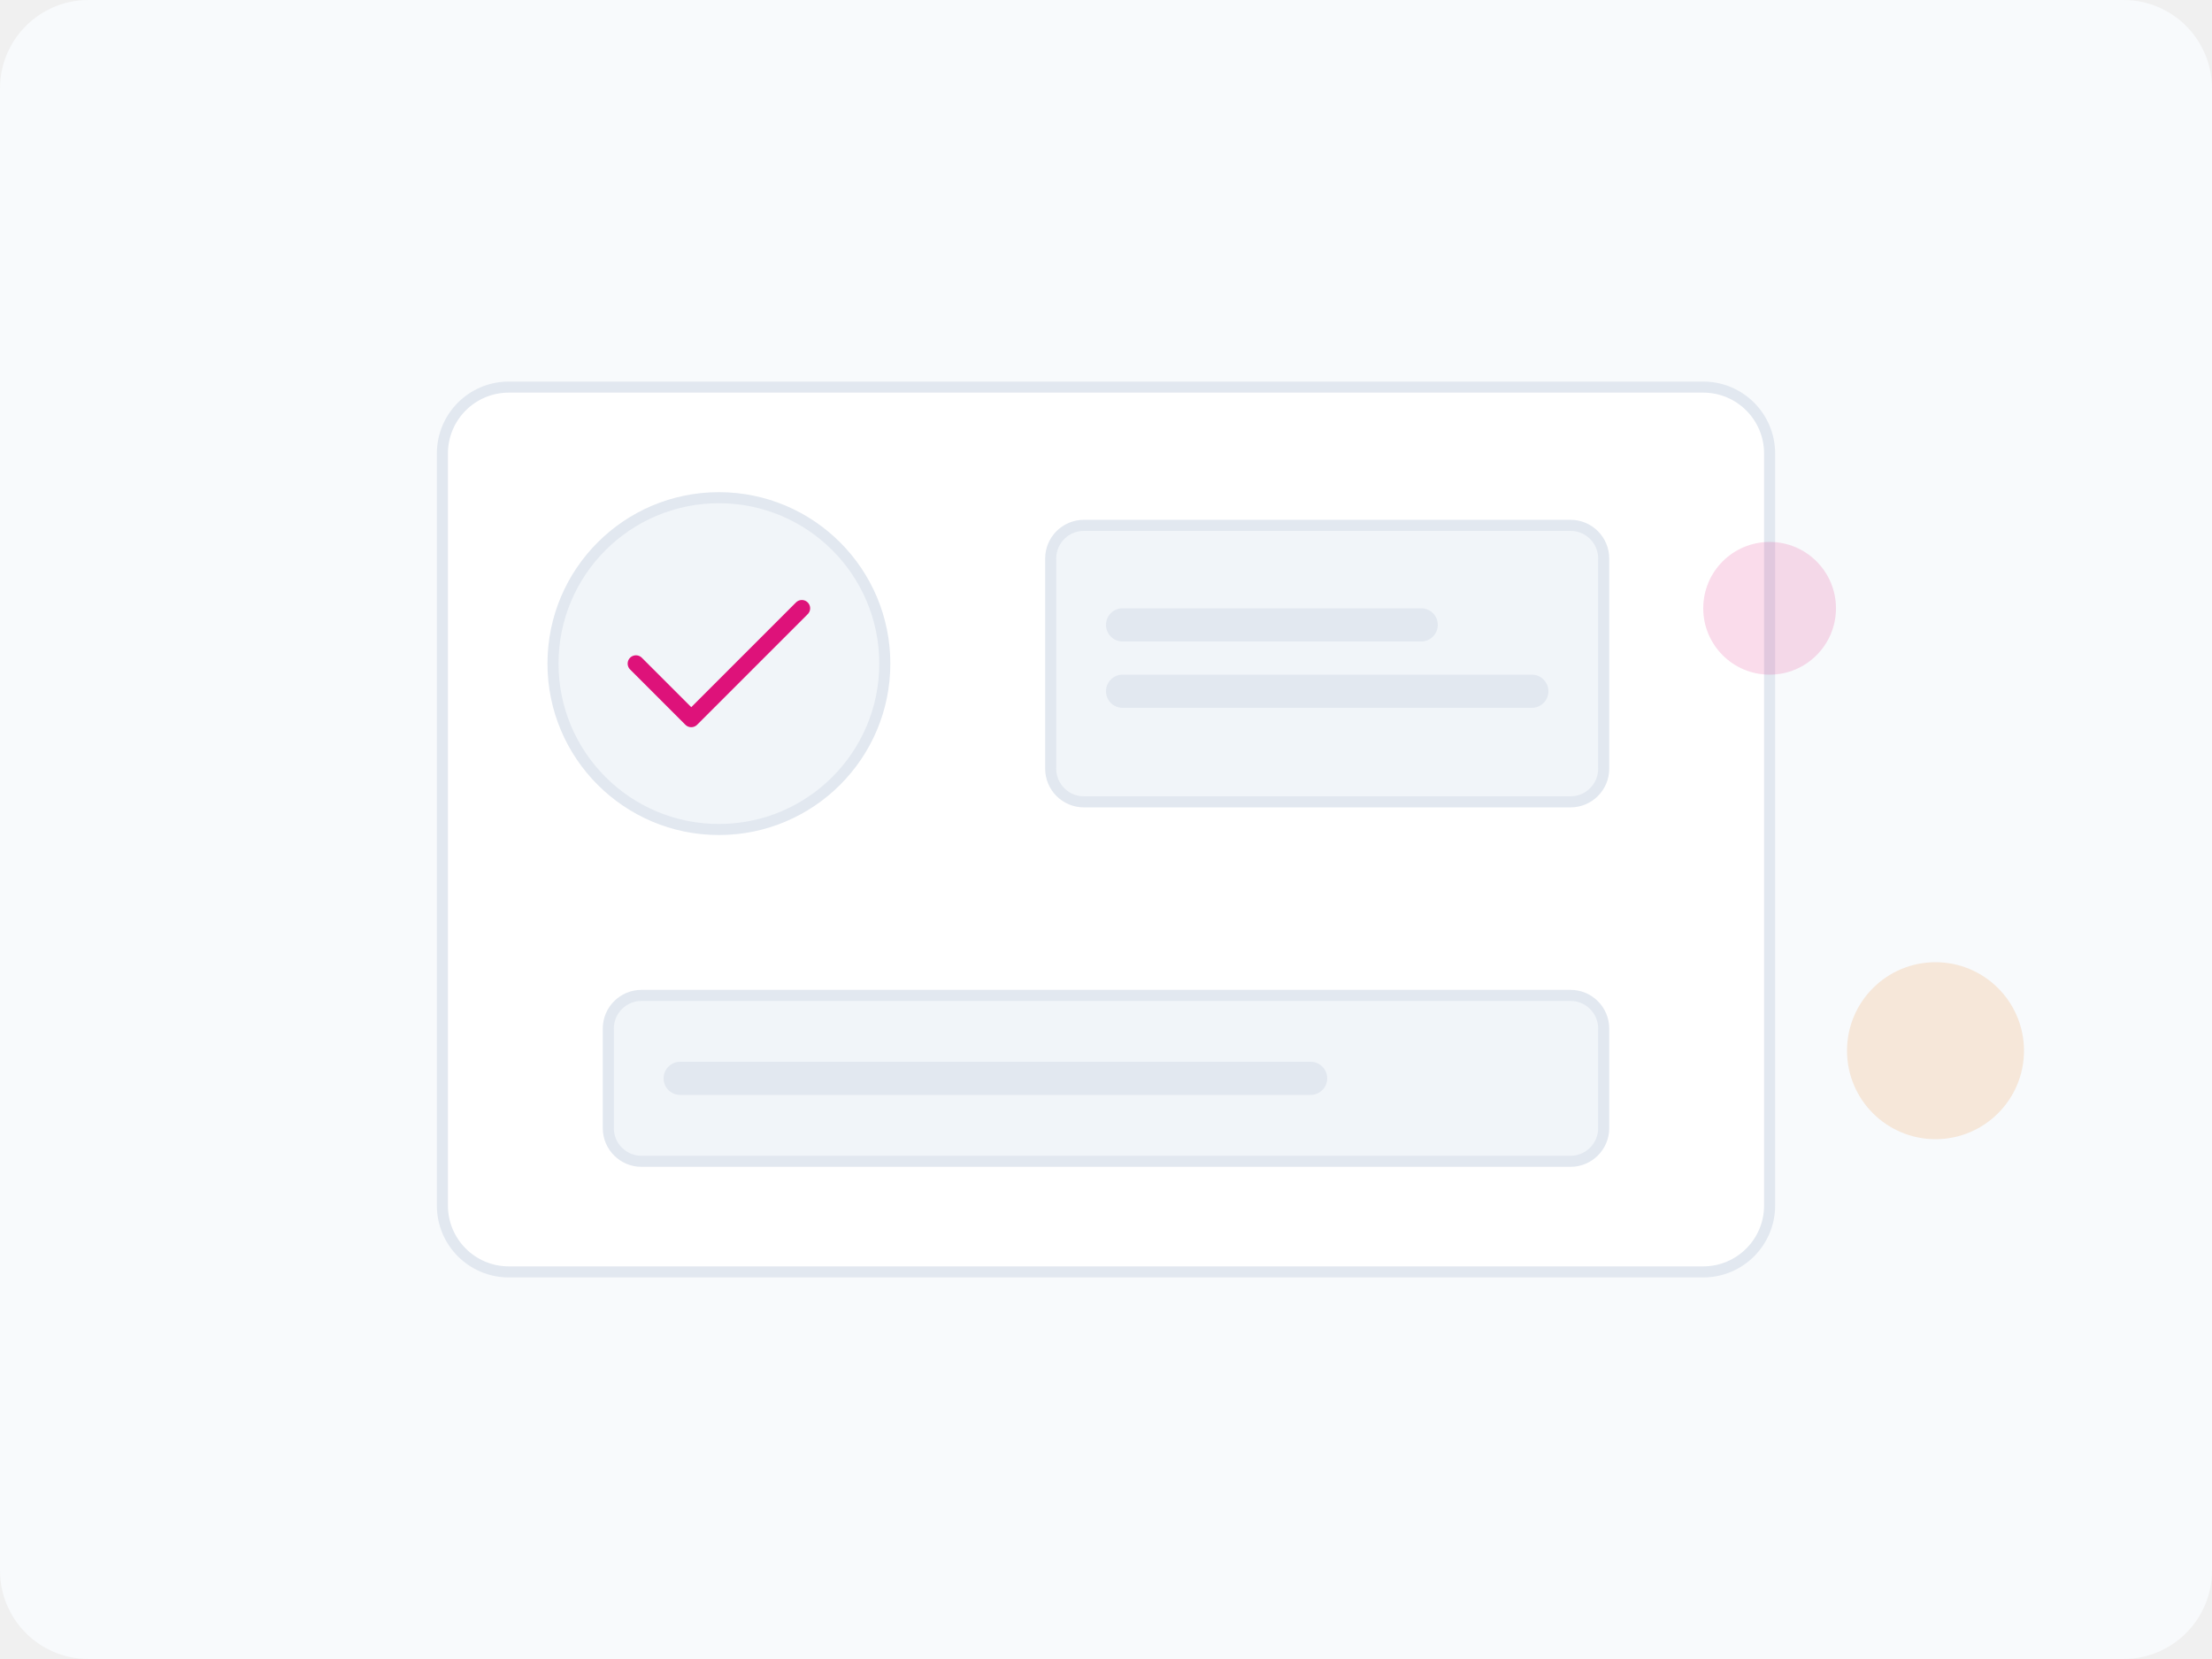
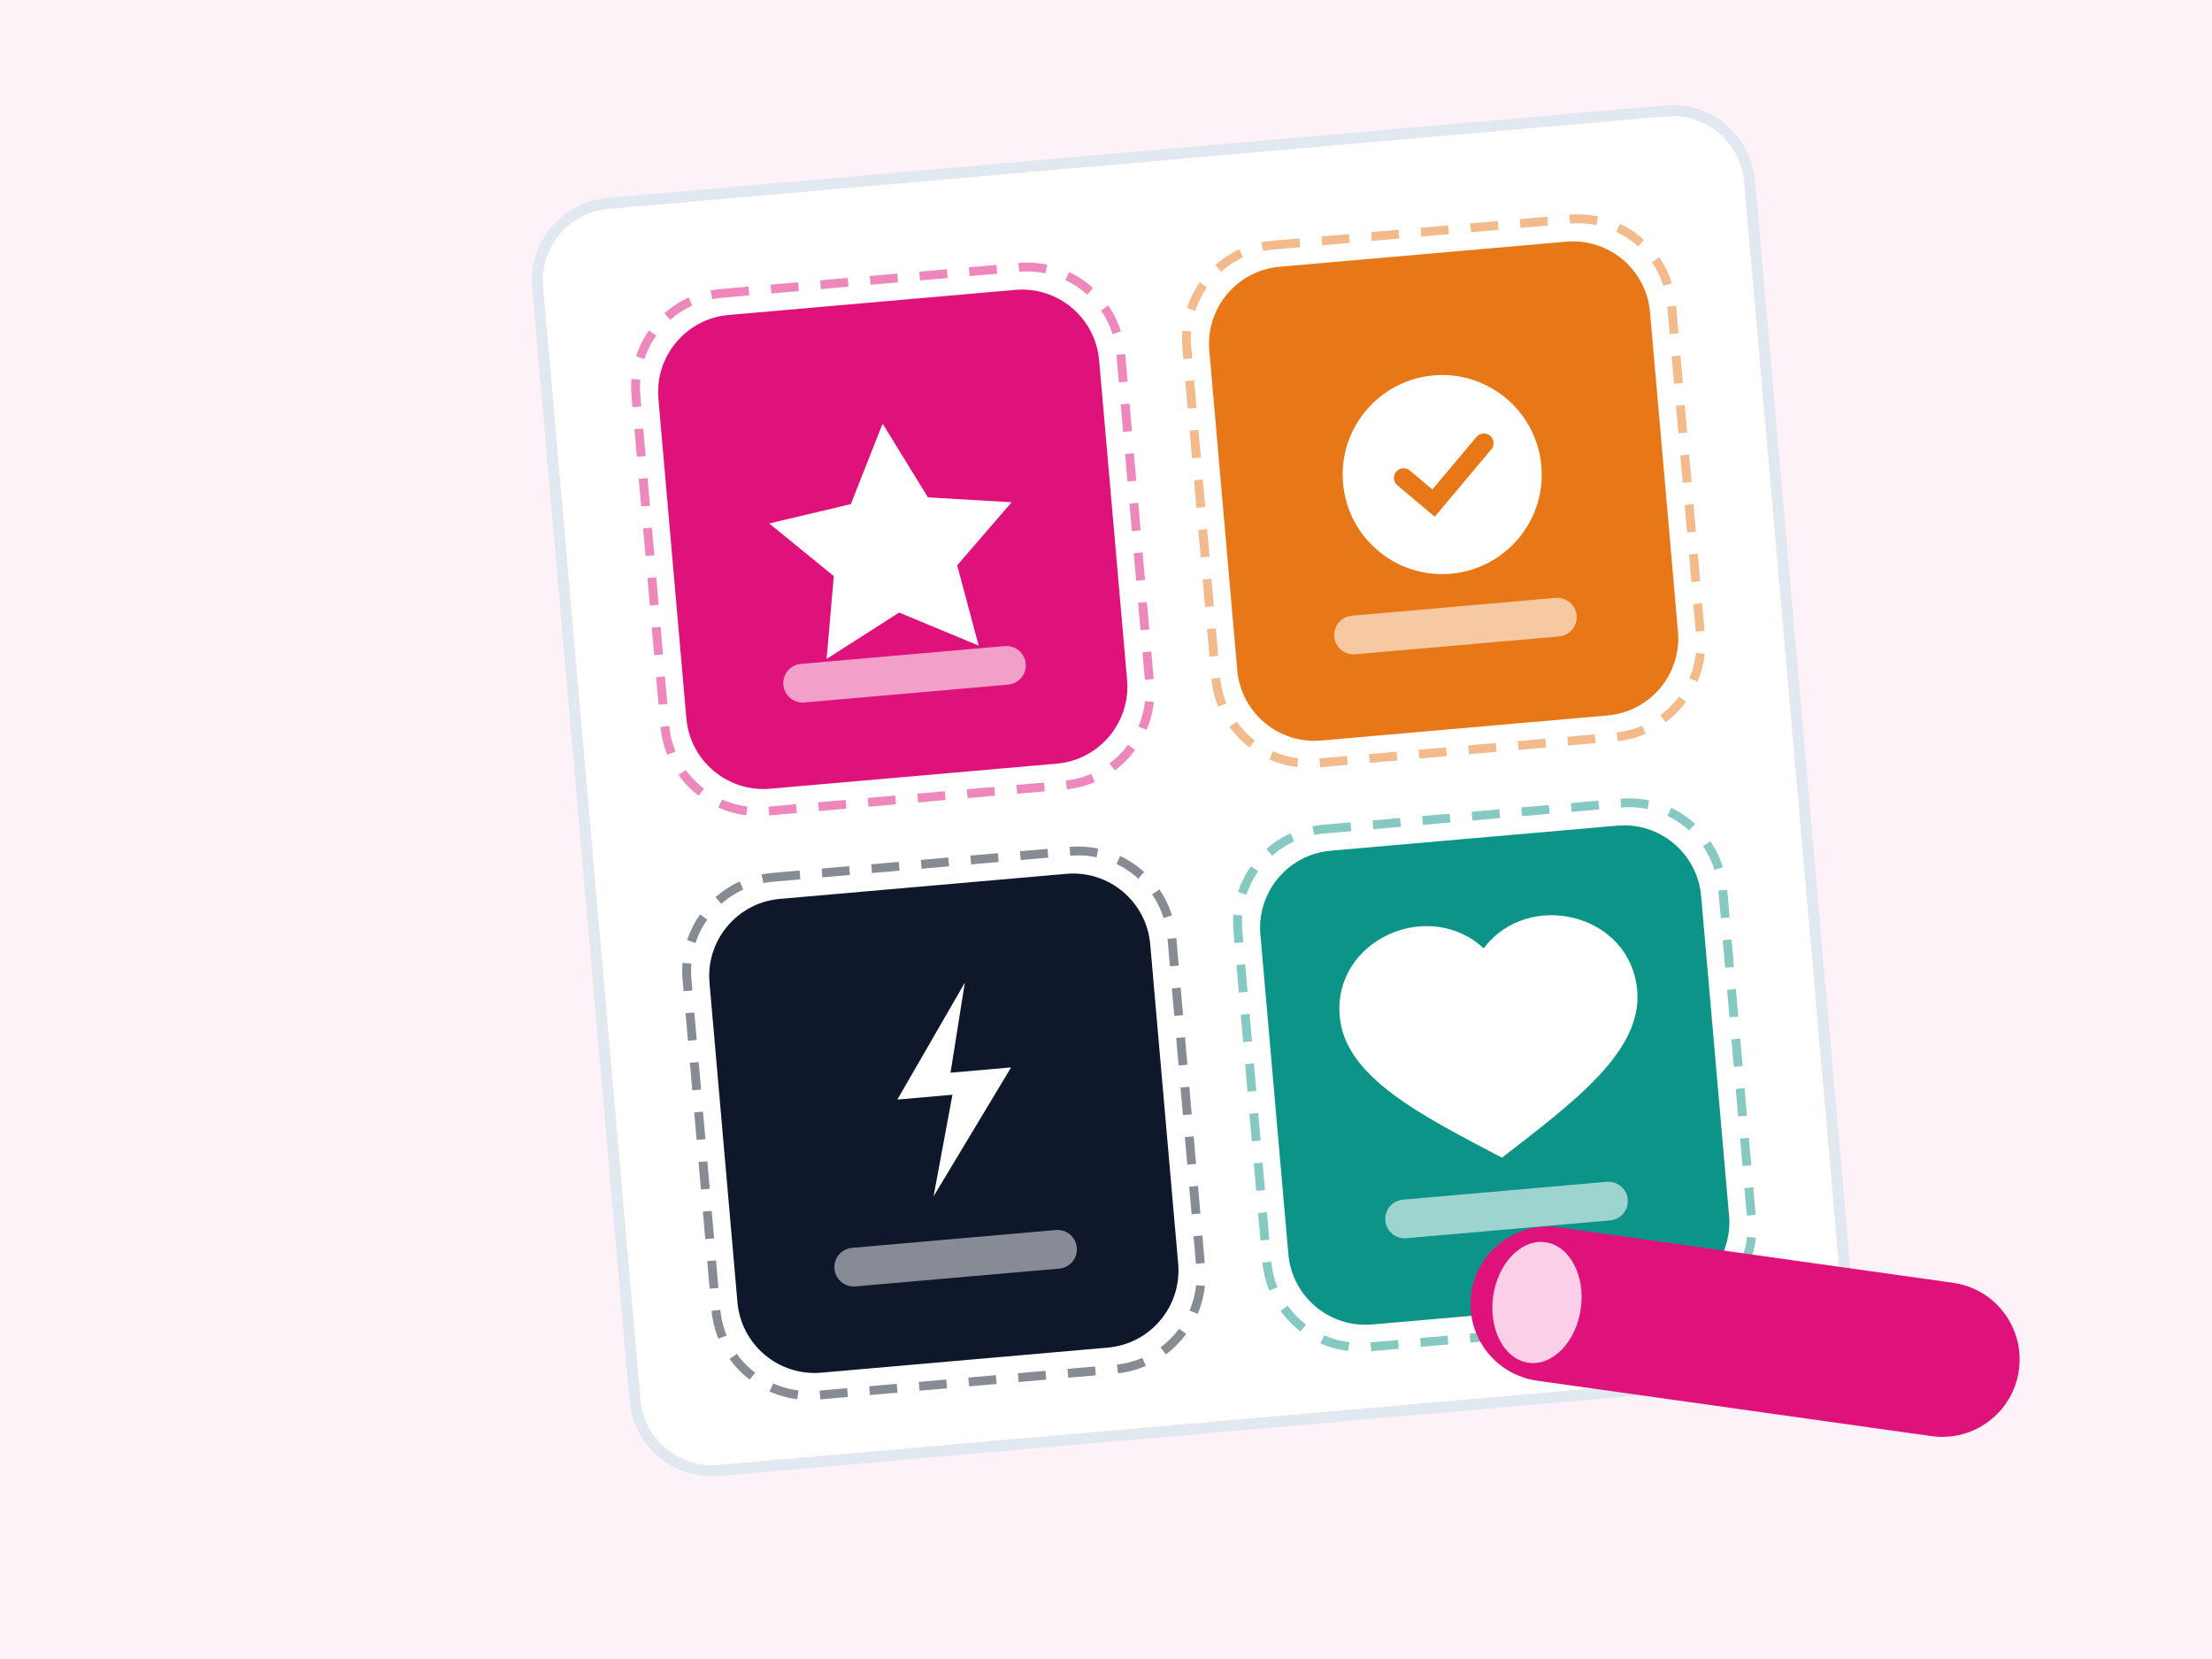
- <svg xmlns="http://www.w3.org/2000/svg" viewBox="0 0 400 300" fill="none" role="img" aria-label="Stiker chromo BisaPrint">
-   <rect width="400" height="300" fill="#F8FAFC" rx="16" />
-   <rect x="80" y="70" width="240" height="160" rx="12" fill="#ffffff" stroke="#E2E8F0" stroke-width="2" />
-   <circle cx="130" cy="120" r="30" fill="#F1F5F9" stroke="#E2E8F0" stroke-width="2" />
-   <path d="M115 120l10 10 20-20" stroke="#DE127A" stroke-width="3" stroke-linecap="round" stroke-linejoin="round" />
-   <rect x="190" y="95" width="100" height="50" rx="6" fill="#F1F5F9" stroke="#E2E8F0" stroke-width="2" />
-   <rect x="200" y="110" width="60" height="6" rx="3" fill="#E2E8F0" />
-   <rect x="200" y="122" width="80" height="6" rx="3" fill="#E2E8F0" />
-   <rect x="110" y="180" width="180" height="30" rx="6" fill="#F1F5F9" stroke="#E2E8F0" stroke-width="2" />
-   <rect x="120" y="192" width="120" height="6" rx="3" fill="#E2E8F0" />
-   <circle cx="320" cy="110" r="12" fill="#DE127A" opacity="0.15" />
-   <circle cx="350" cy="190" r="16" fill="#E87817" opacity="0.15" />
+ <svg xmlns="http://www.w3.org/2000/svg" viewBox="0 0 400 300" fill="none" role="img" aria-label="Stiker chromo BisaPrint" preserveAspectRatio="xMidYMid slice">
+   <rect width="400" height="300" fill="#FDF2F8" />
+   <g transform="translate(96 38) rotate(-5)">
+     <rect width="220" height="230" rx="14" fill="#fff" stroke="#E2E8F0" stroke-width="2" />
+     <g transform="translate(20 22)">
+       <rect width="80" height="86" rx="14" fill="#DE127A" />
+       <rect x="-4" y="-4" width="88" height="94" rx="17" fill="none" stroke="#DE127A" stroke-width="1.6" stroke-dasharray="5 4" opacity="0.5" />
+       <path d="M40 22l7 14 15 2.2-10.8 10.5 2.6 14.8-13.8-7.2-13.8 7.2 2.6-14.8-10.8-10.5 15-2.2z" fill="#fff" />
+       <rect x="18" y="64" width="44" height="7" rx="3.5" fill="#fff" opacity="0.6" />
+       <rect x="100" width="80" height="86" rx="14" fill="#E87817" />
+       <rect x="96" y="-4" width="88" height="94" rx="17" fill="none" stroke="#E87817" stroke-width="1.6" stroke-dasharray="5 4" opacity="0.5" />
+       <circle cx="140" cy="40" r="18" fill="#fff" />
+       <path d="M133 40l5 5 10-10" stroke="#E87817" stroke-width="3.5" fill="none" stroke-linecap="round" />
+       <rect x="118" y="64" width="44" height="7" rx="3.5" fill="#fff" opacity="0.6" />
+       <rect y="106" width="80" height="86" rx="14" fill="#0F172A" />
+       <rect x="-4" y="102" width="88" height="94" rx="17" fill="none" stroke="#0F172A" stroke-width="1.6" stroke-dasharray="5 4" opacity="0.5" />
+       <path d="M46 124l-14 20h10l-5 18 16-22h-11z" fill="#fff" />
+       <rect x="18" y="170" width="44" height="7" rx="3.5" fill="#fff" opacity="0.5" />
+       <rect x="100" y="106" width="80" height="86" rx="14" fill="#0D9488" />
+       <rect x="96" y="102" width="88" height="94" rx="17" fill="none" stroke="#0D9488" stroke-width="1.6" stroke-dasharray="5 4" opacity="0.5" />
+       <path d="M140 126c-9-10-27-4-27 10 0 11 13 19 27 28 14-9 27-17 27-28 0-14-18-20-27-10z" fill="#fff" />
+       <rect x="118" y="170" width="44" height="7" rx="3.5" fill="#fff" opacity="0.6" />
+     </g>
+   </g>
+   <g transform="translate(268 220) rotate(8)">
+     <rect width="100" height="28" rx="14" fill="#DE127A" />
+     <ellipse cx="12" cy="14" rx="8" ry="11" fill="#FBCFE8" />
+   </g>
</svg>
